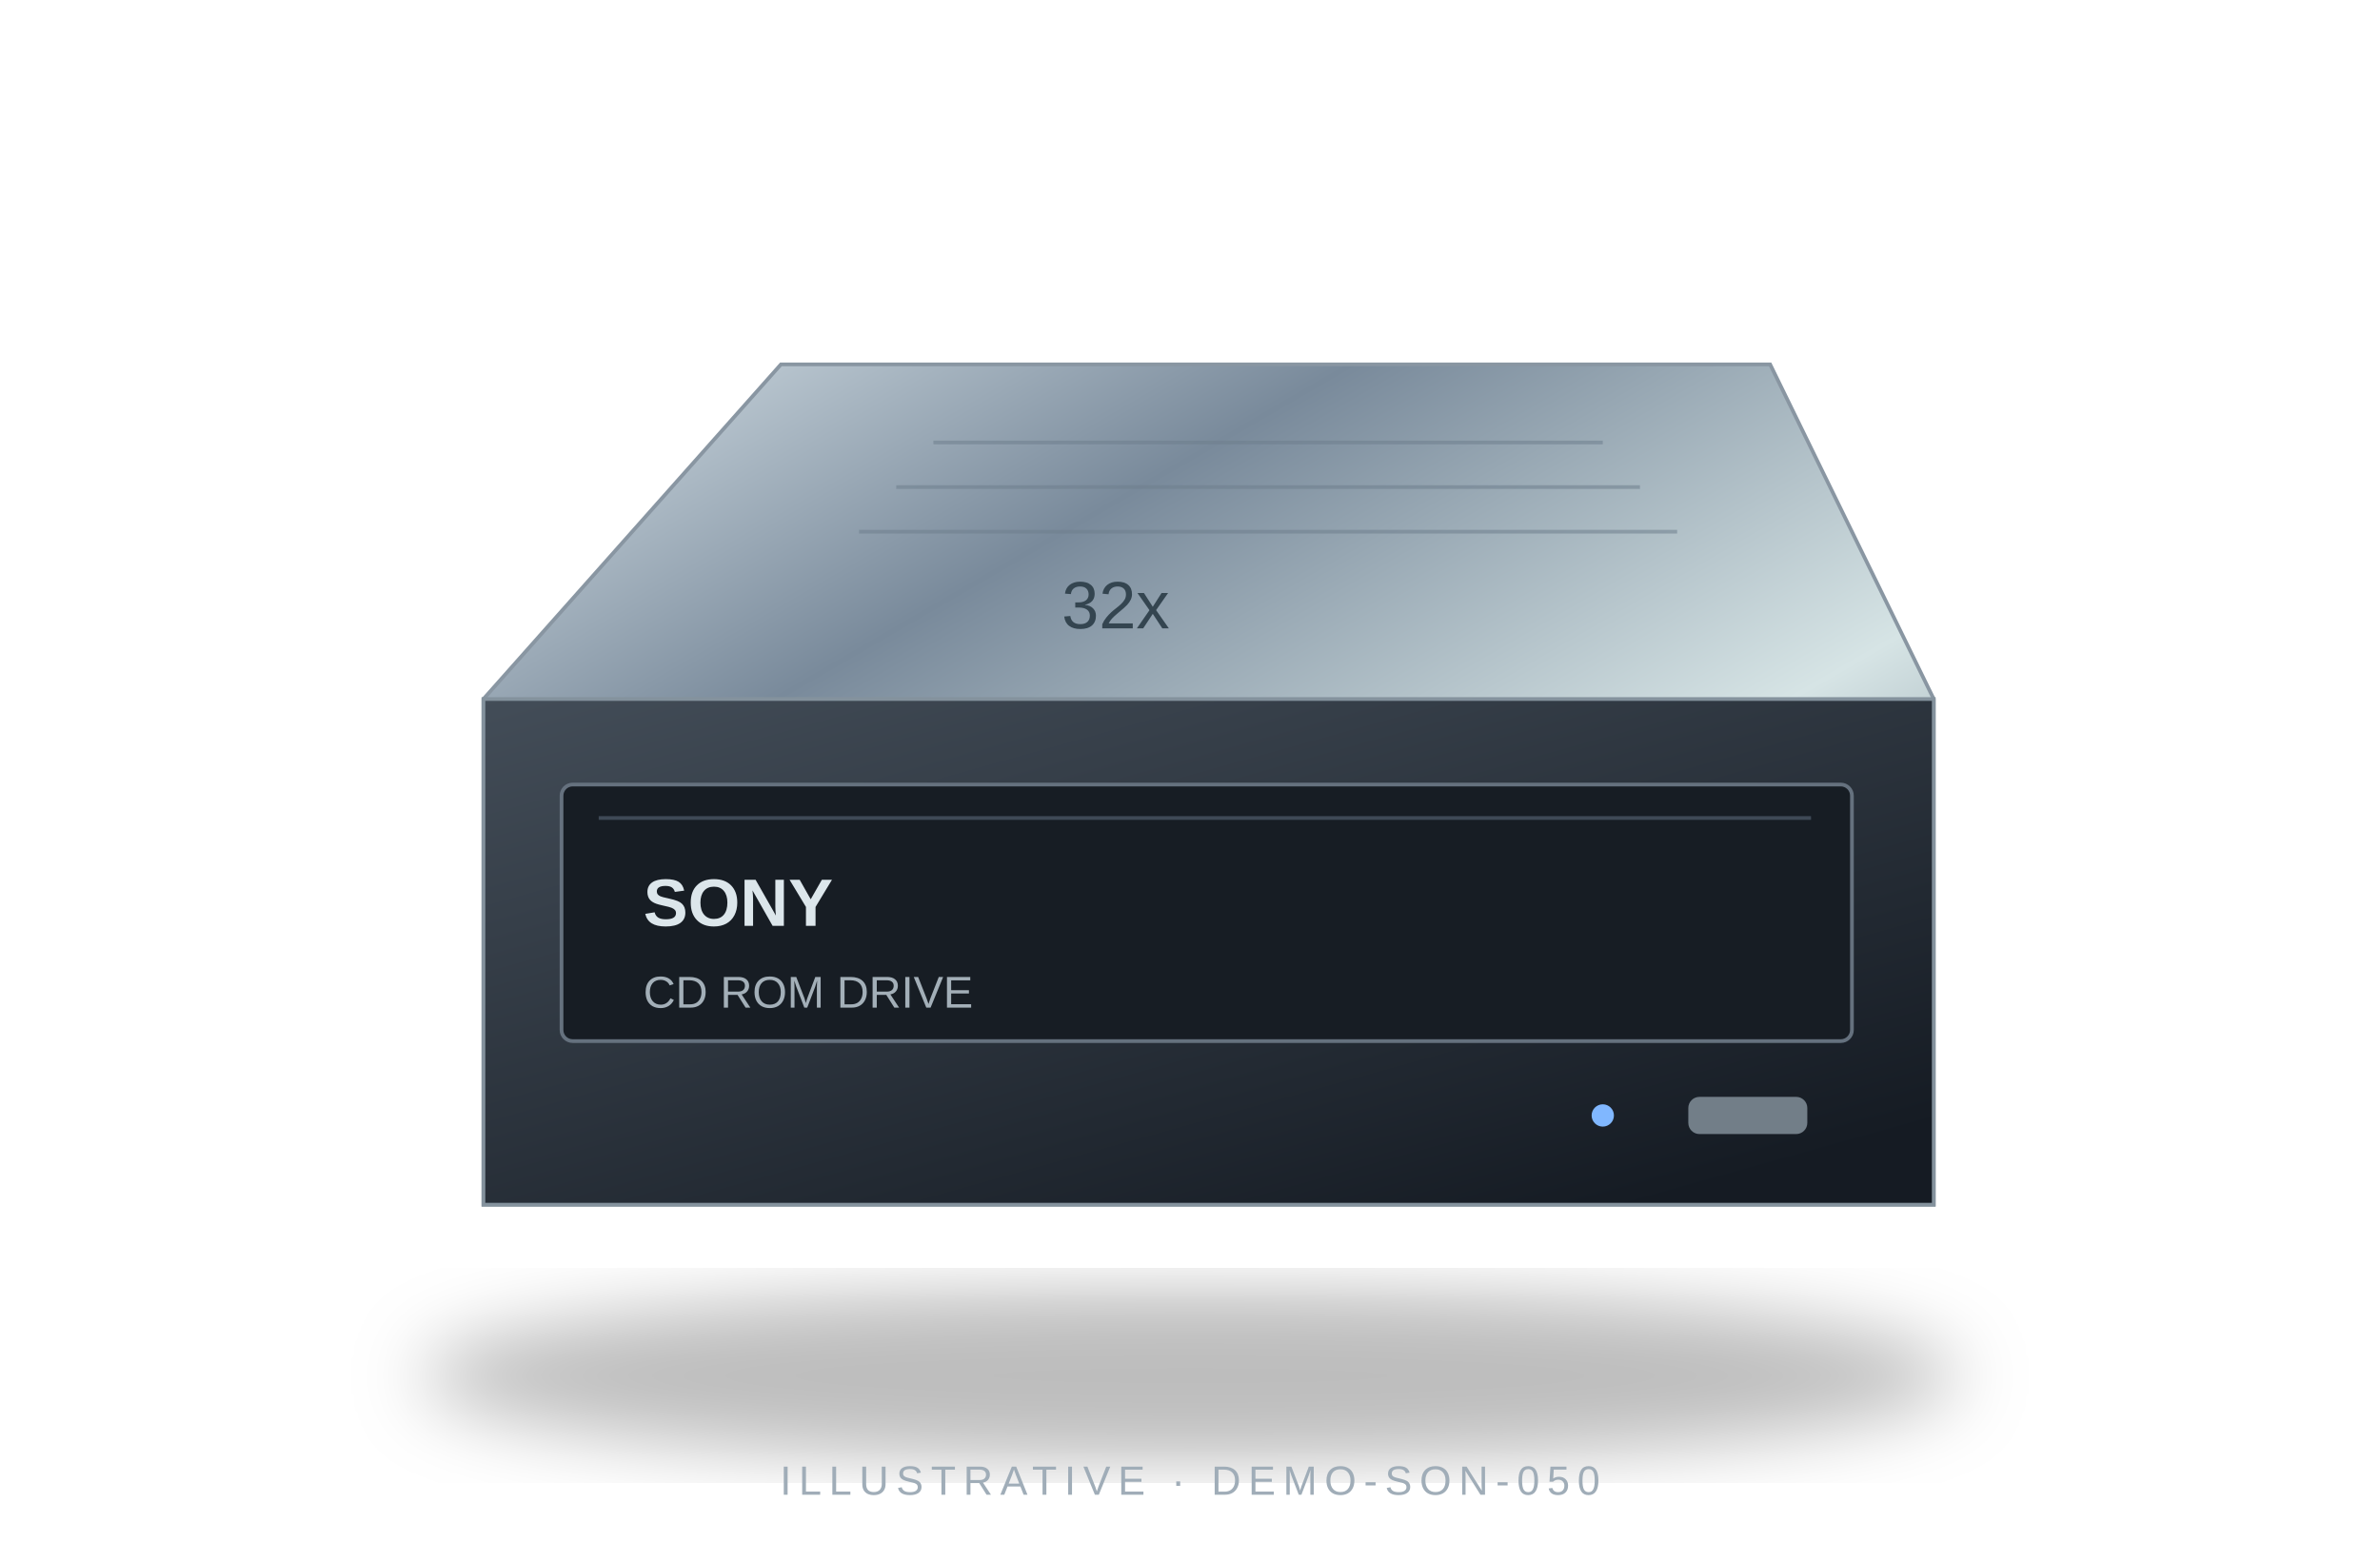
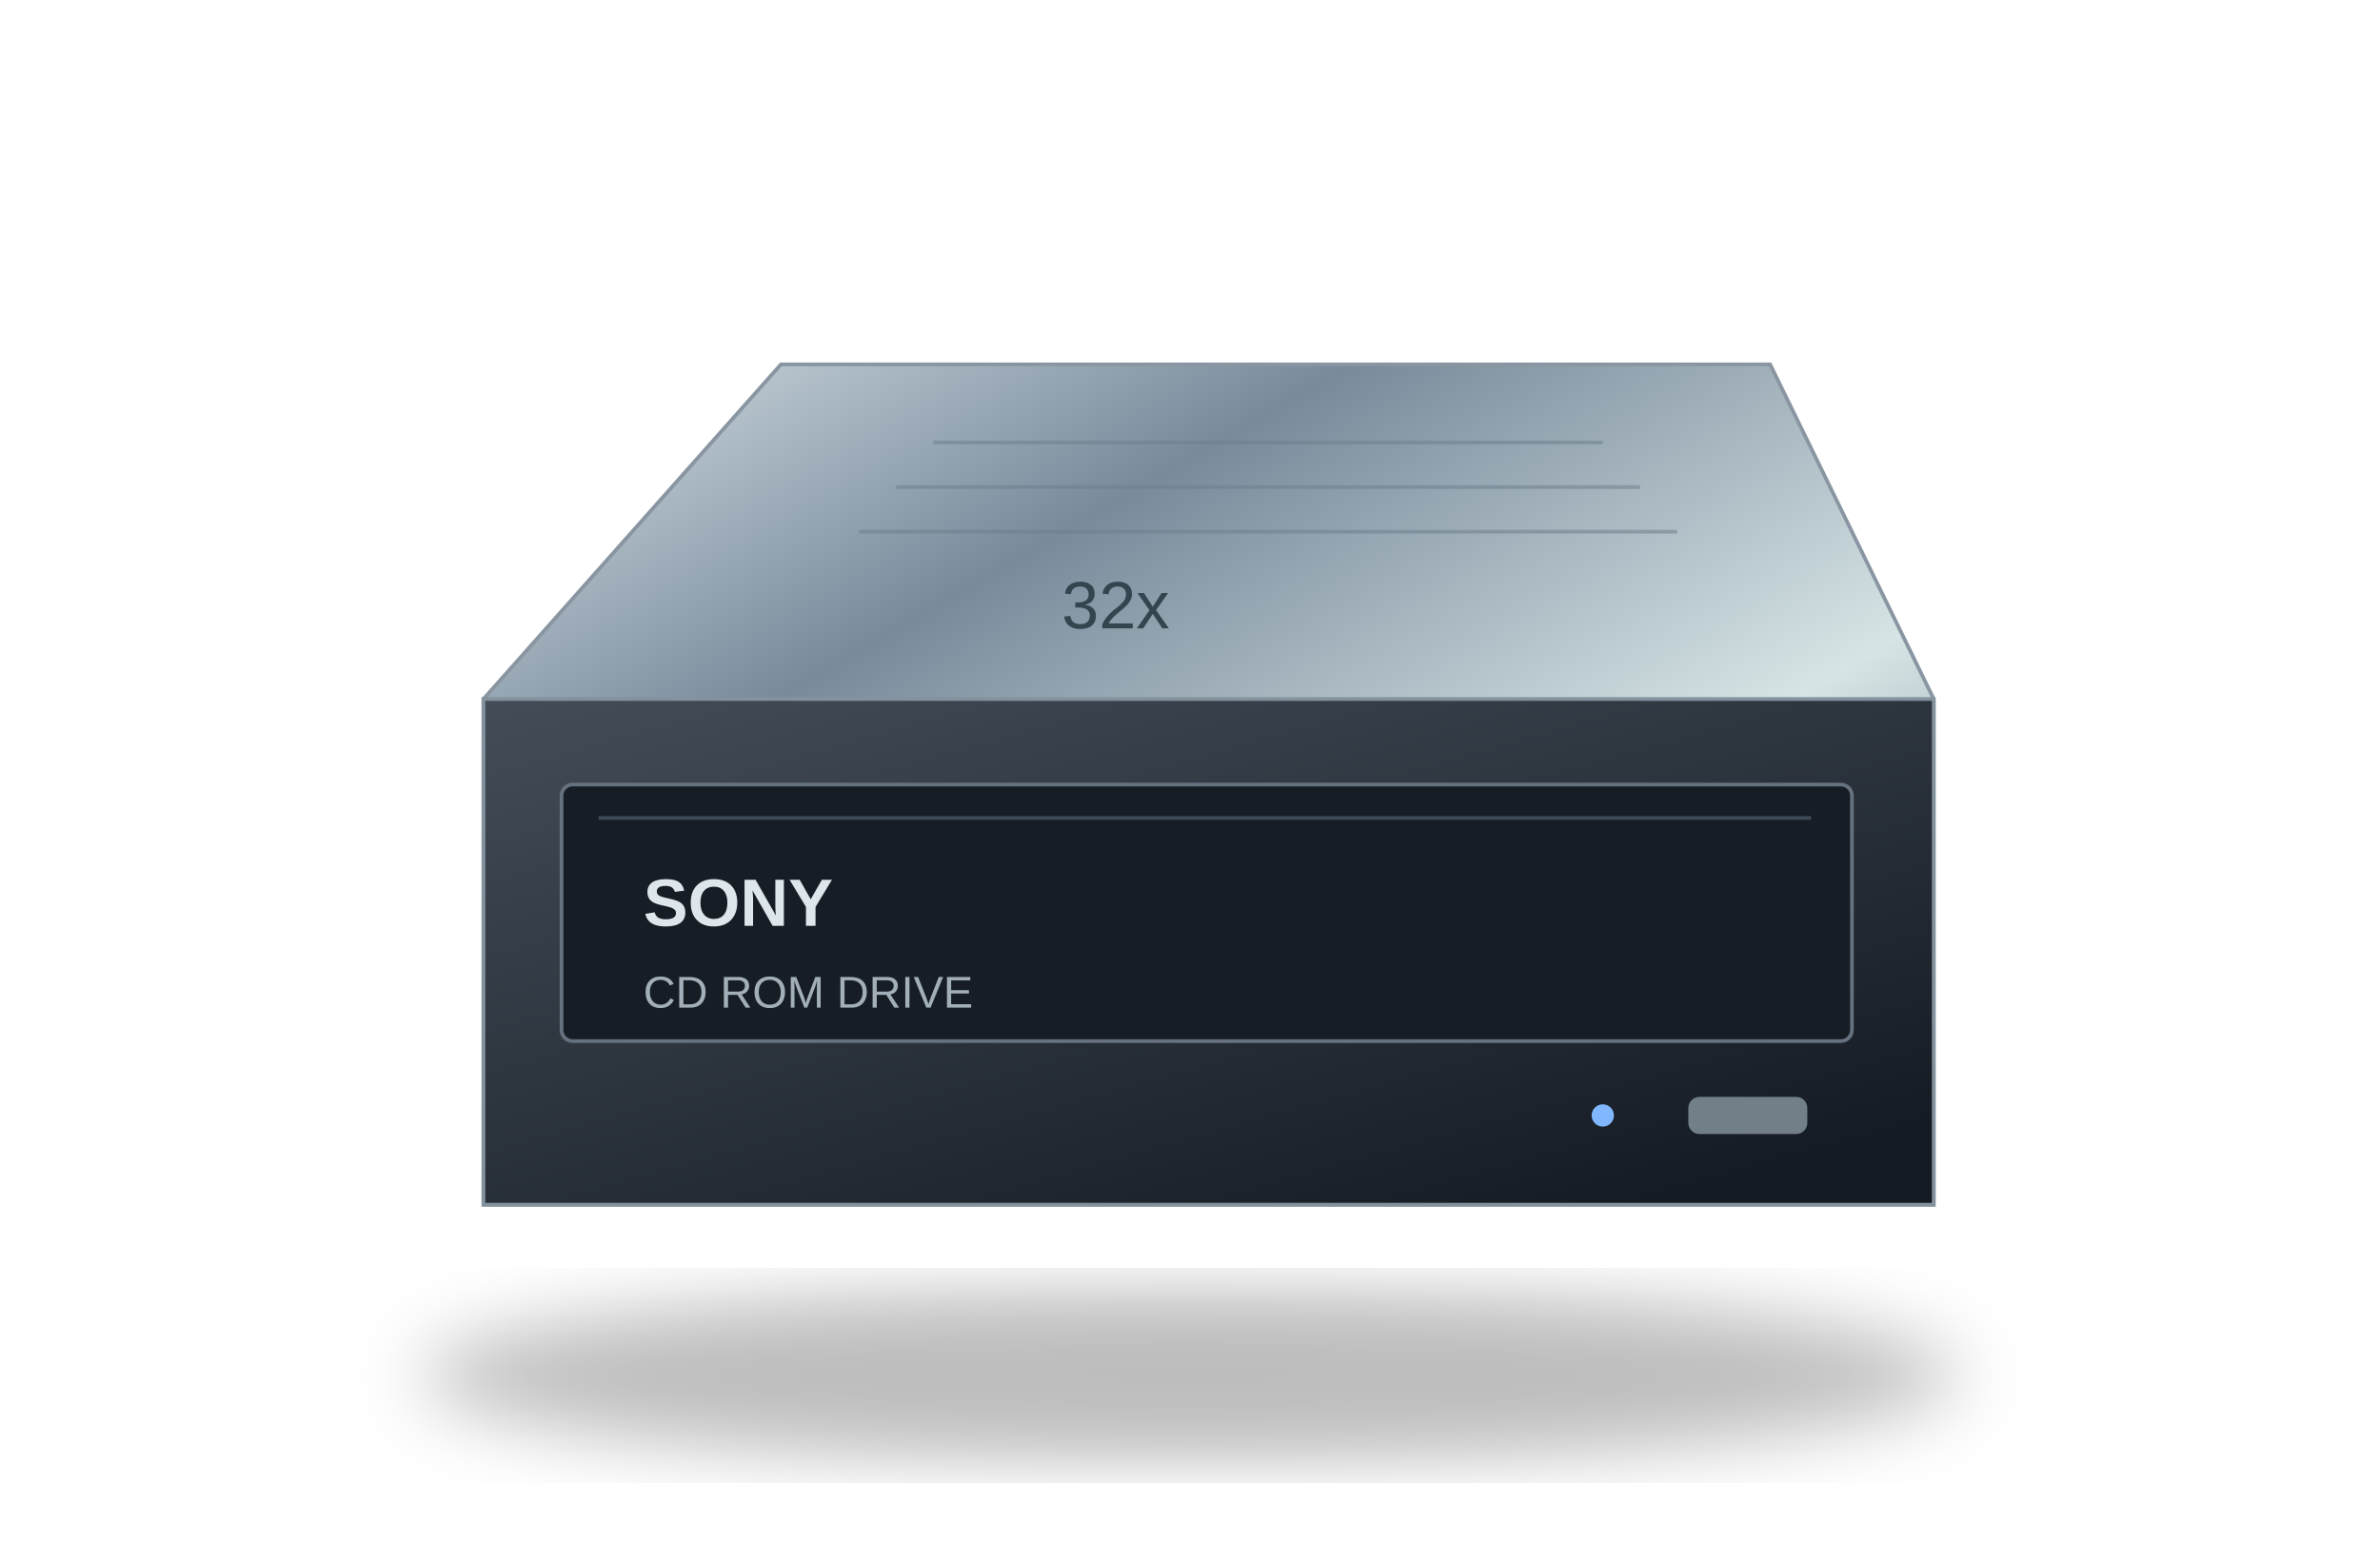
<svg xmlns="http://www.w3.org/2000/svg" width="640" height="420" viewBox="0 0 640 420" role="img" font-family="Arial,Helvetica,sans-serif">
  <defs>
    <linearGradient id="shell" x2=".8" y2="1">
      <stop stop-color="#434d58" />
      <stop offset="1" stop-color="#151b23" />
    </linearGradient>
    <linearGradient id="metal" x2="1" y2="1">
      <stop stop-color="#d6e1e7" />
      <stop offset=".3" stop-color="#798a9b" />
      <stop offset=".65" stop-color="#d6e4e5" />
      <stop offset="1" stop-color="#546778" />
    </linearGradient>
    <radialGradient id="disc">
      <stop offset=".15" stop-color="#101820" />
      <stop offset=".17" stop-color="#a0d6d0" />
      <stop offset=".28" stop-color="#d3dfe5" />
      <stop offset=".52" stop-color="#8995b8" />
      <stop offset=".72" stop-color="#d9e8c9" />
      <stop offset="1" stop-color="#a0bac8" />
    </radialGradient>
    <filter id="shadow">
      <feGaussianBlur stdDeviation="10" />
    </filter>
  </defs>
  <ellipse cx="320" cy="370" rx="207" ry="24" fill="#000" opacity=".26" filter="url(#shadow)" />
  <path d="M130 188L210 98H476L520 188V324H130Z" fill="url(#metal)" stroke="#8996a2" />
  <path d="M130 188H520V324H130Z" fill="url(#shell)" stroke="#84929d" />
  <rect x="151" y="211" width="347" height="69" rx="3" fill="#171d24" stroke="#65717e" />
  <path d="M161 220H487" stroke="#3e4956" />
  <text x="173" y="249" fill="#dce6eb" font-size="18" font-weight="700">SONY</text>
  <text x="173" y="271" fill="#a3afb8" font-size="12">CD ROM DRIVE</text>
  <rect x="454" y="295" width="32" height="10" rx="3" fill="#727e88" />
  <circle cx="431" cy="300" r="3" fill="#80b7ff" />
  <path d="M251 119H431M241 131H441M231 143H451" stroke="#6e7e8d" opacity=".55" />
  <text x="300" y="169" fill="#344550" text-anchor="middle" font-size="18">32x</text>
-   <text x="320" y="402" text-anchor="middle" font-family="Arial,sans-serif" fill="#a0adb8" font-size="11" letter-spacing="2">ILLUSTRATIVE · DEMO-SON-050</text>
</svg>
